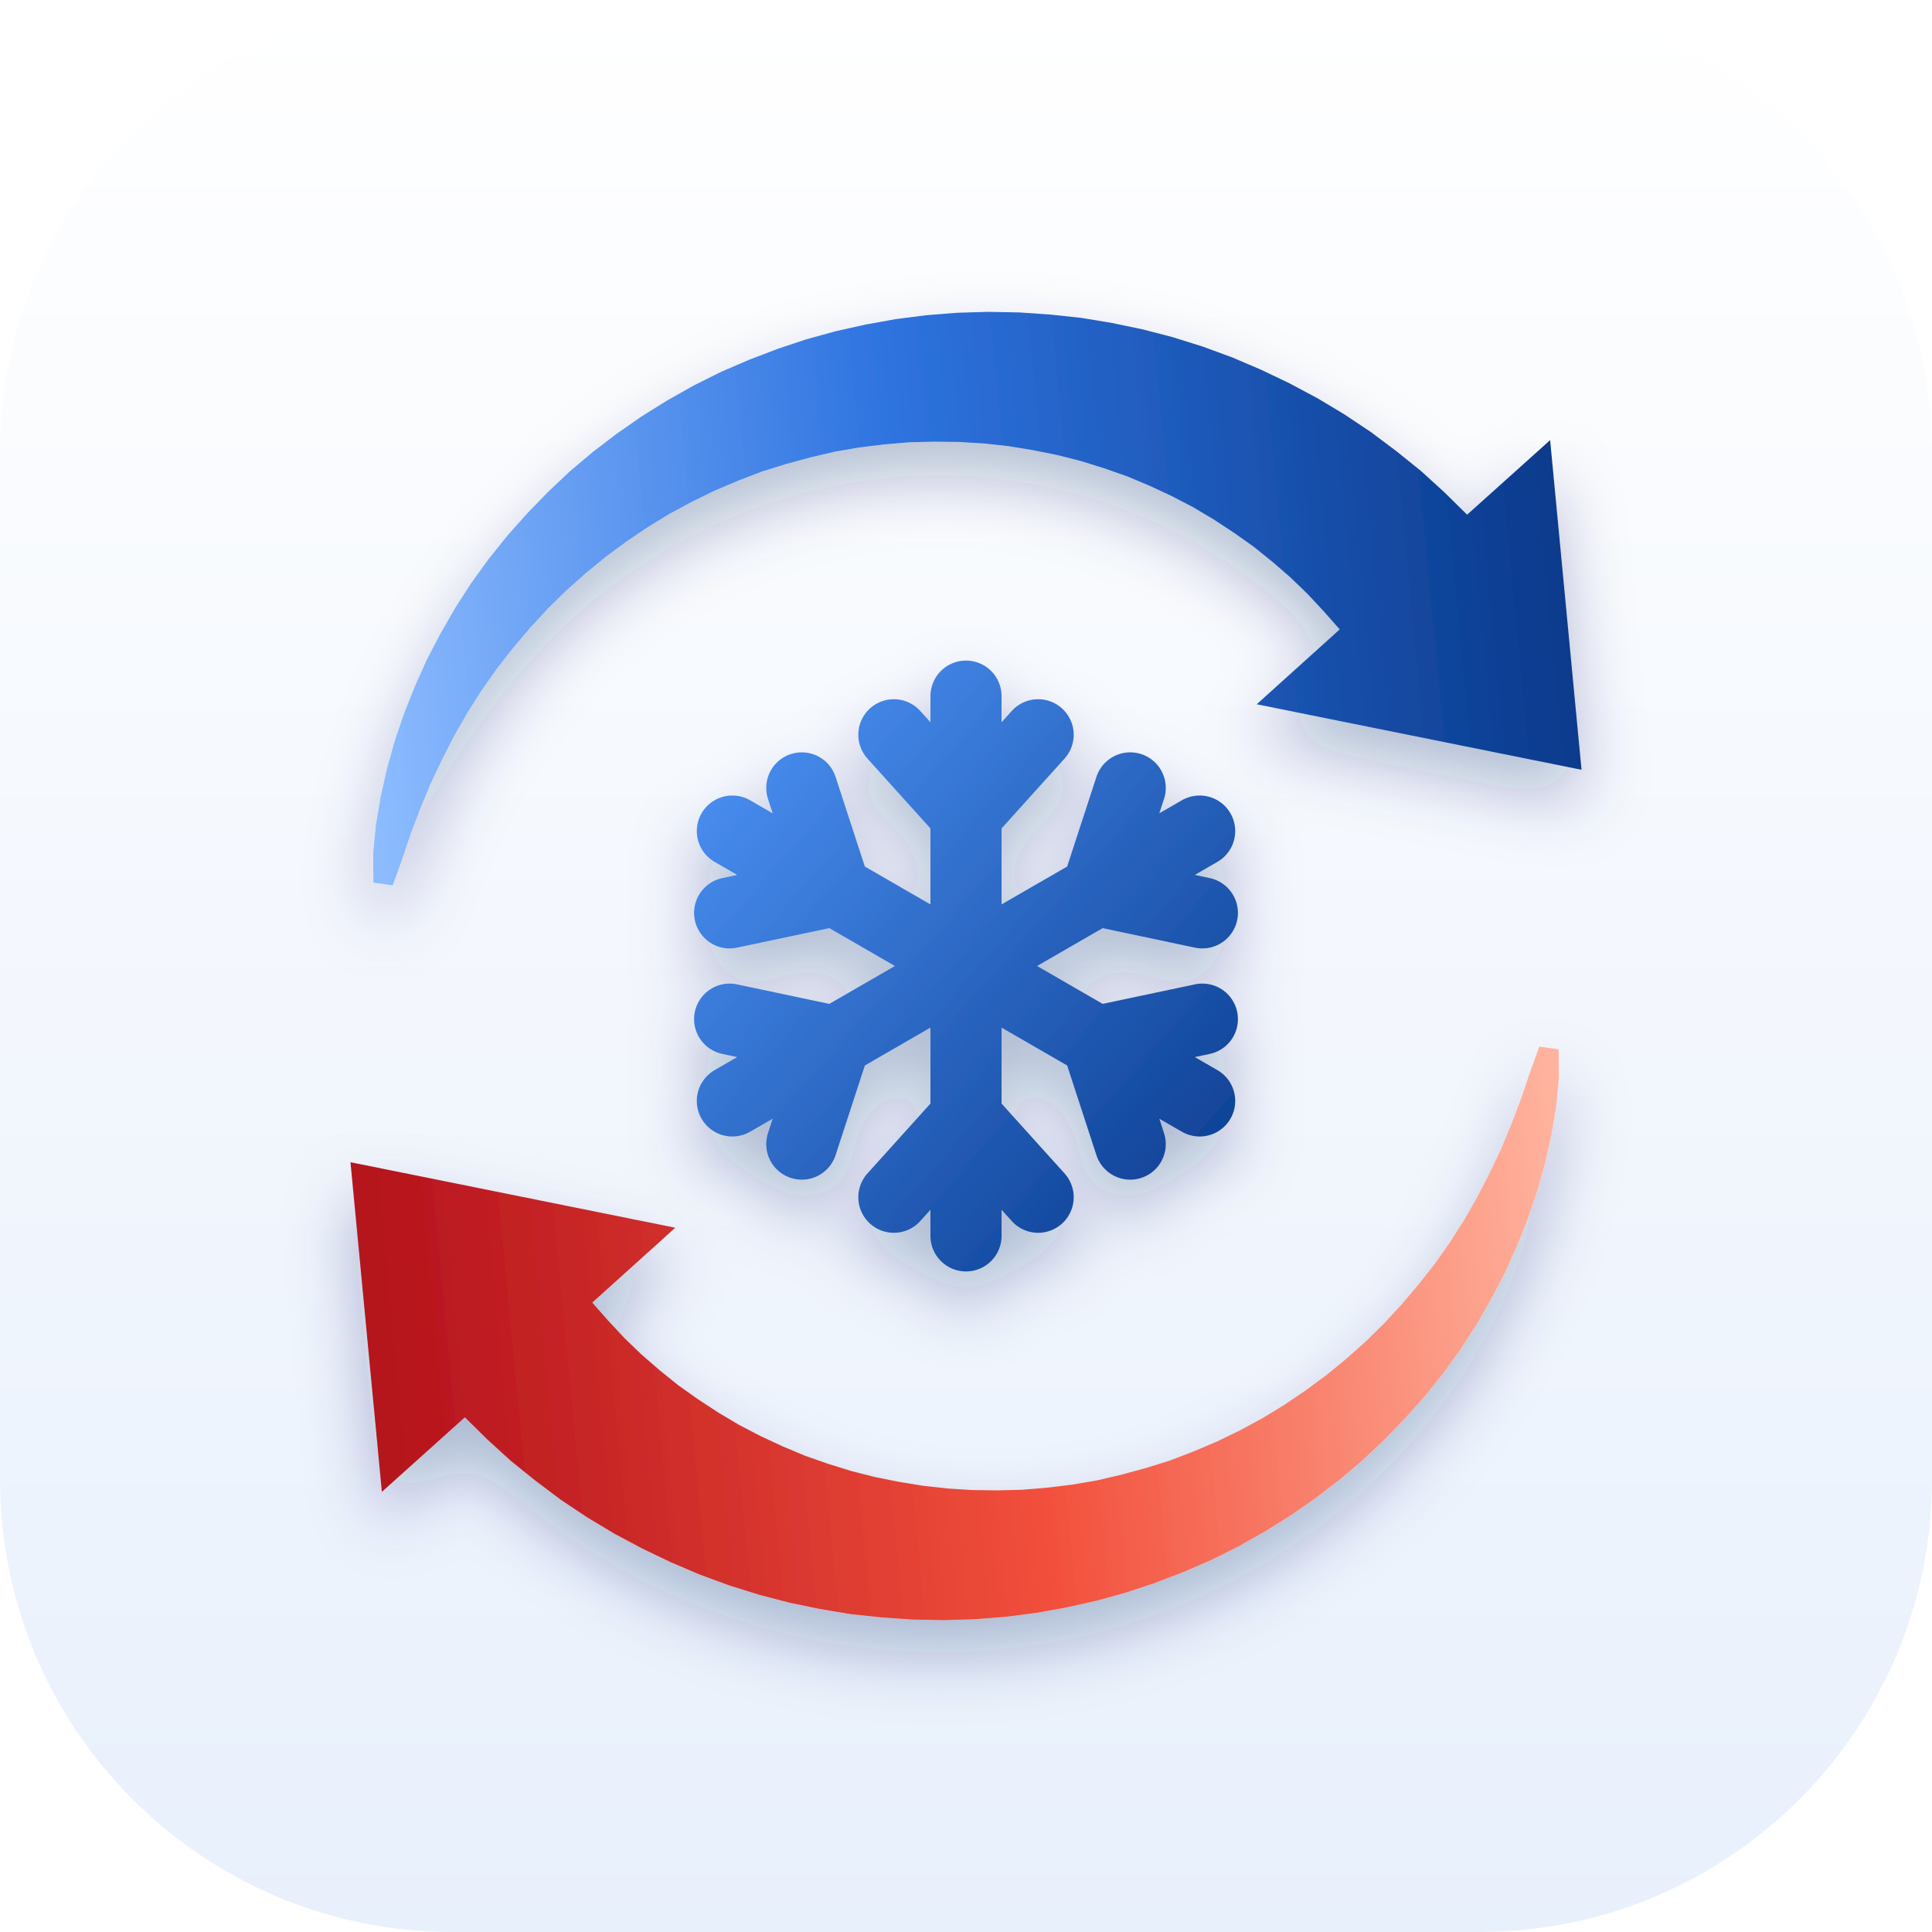
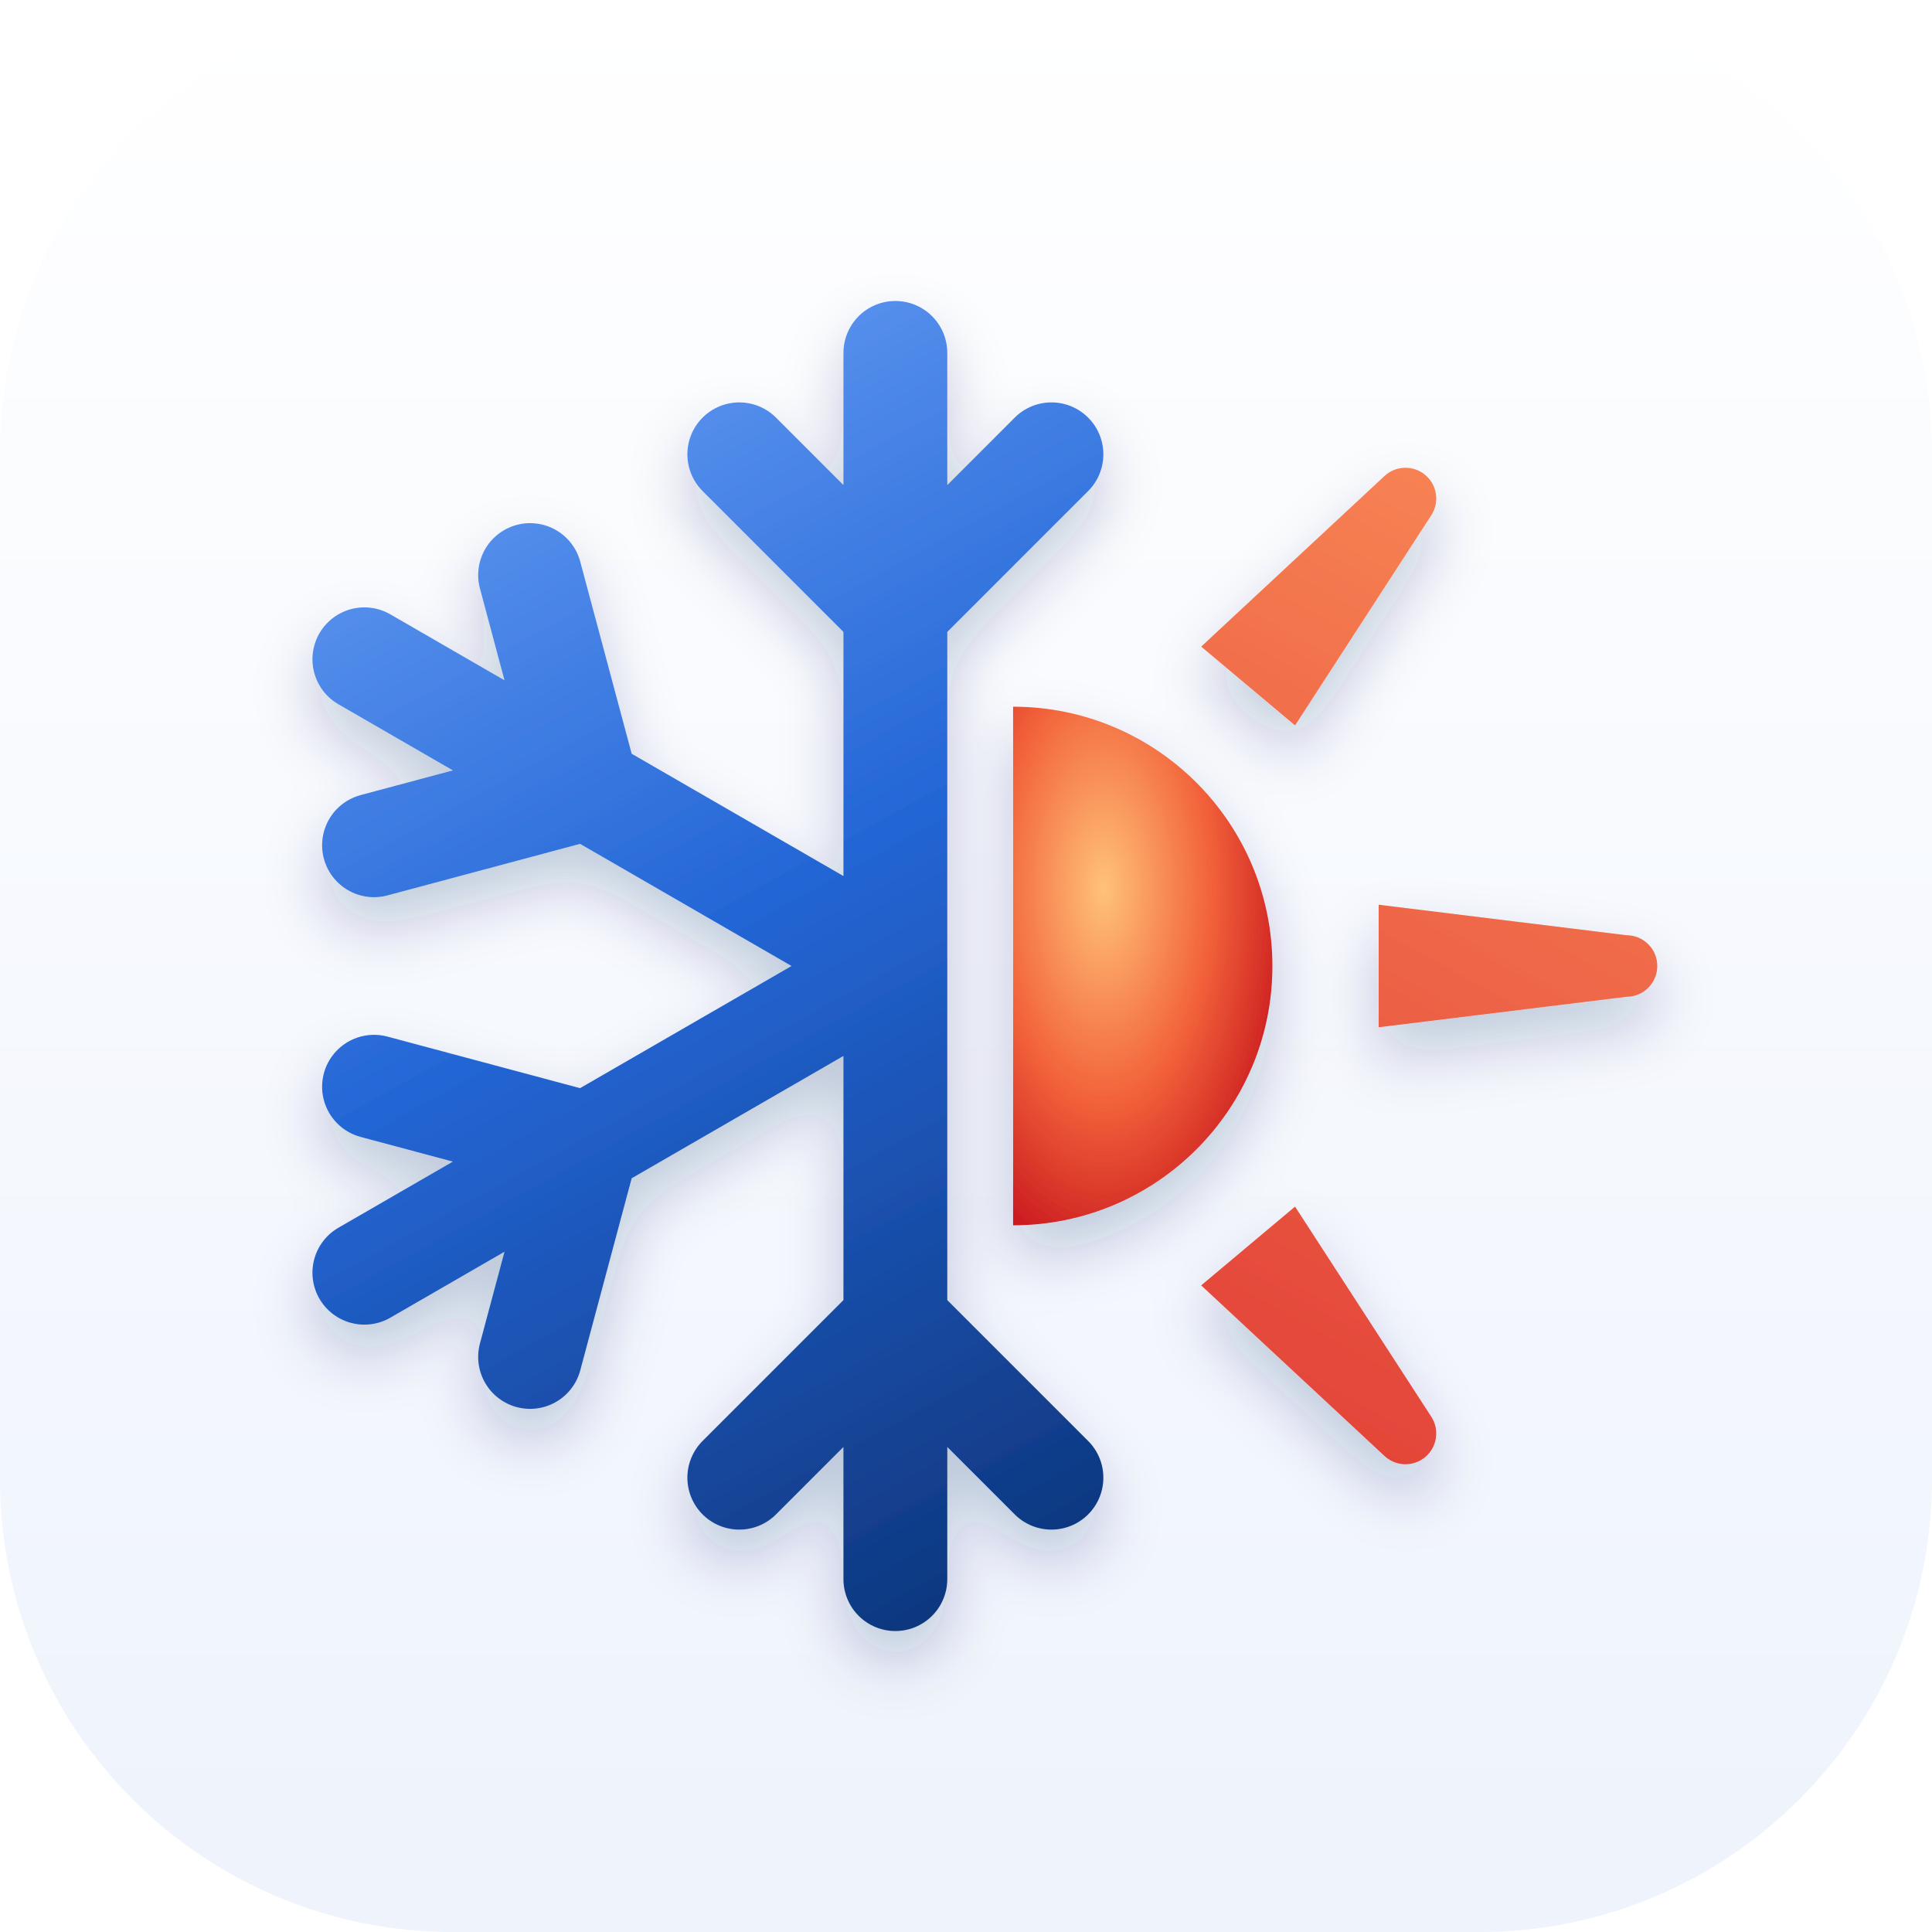
<svg xmlns="http://www.w3.org/2000/svg" viewBox="0 0 64 64" width="256" height="256">
  <defs>
    <linearGradient id="bg" x1="0" y1="0" x2="0" y2="1">
      <stop offset="0" stop-color="#FFFFFF" />
-       <stop offset="1" stop-color="#E8F0FC" />
+       <stop offset="1" stop-color="#EEF3FC" />
    </linearGradient>
  </defs>
  <rect width="64" height="64" rx="15" fill="url(#bg)" />
  <defs>
-     <linearGradient id="mb" gradientUnits="userSpaceOnUse" x1="12.7" y1="29.3" x2="52.4" y2="25.5">
-       <stop offset="0" stop-color="#8CBBFF" />
-       <stop offset=".45" stop-color="#2F74E0" />
-       <stop offset="1" stop-color="#0A3A8C" />
+     <linearGradient id="mb" gradientUnits="userSpaceOnUse" x1="7" y1="7" x2="34.5" y2="57">
+       <stop offset="0" stop-color="#7FB2FF" />
+       <stop offset=".5" stop-color="#2466D6" />
+       <stop offset="1" stop-color="#0A2E6E" />
    </linearGradient>
-     <linearGradient id="mr" gradientUnits="userSpaceOnUse" x1="51.3" y1="34.7" x2="11.6" y2="38.5">
-       <stop offset="0" stop-color="#FFB39E" />
-       <stop offset=".45" stop-color="#F2503C" />
-       <stop offset="1" stop-color="#B3121C" />
-     </linearGradient>
-     <linearGradient id="mf" x1="0" y1="0" x2="1" y2="1">
-       <stop offset="0" stop-color="#4C92F5" />
-       <stop offset="1" stop-color="#0B3D91" />
+     <radialGradient id="ms" cx=".35" cy=".35" r=".75">
+       <stop offset="0" stop-color="#FFC27A" />
+       <stop offset=".55" stop-color="#F2623A" />
+       <stop offset="1" stop-color="#C8161E" />
+     </radialGradient>
+     <linearGradient id="mr" gradientUnits="userSpaceOnUse" x1="57" y1="7" x2="29.5" y2="57">
+       <stop offset="0" stop-color="#FF9B5E" />
+       <stop offset="1" stop-color="#D9252B" />
    </linearGradient>
    <linearGradient id="mw" x1="0" y1="0" x2="0" y2="1">
-       <stop offset="0" stop-color="#1E5CC8" />
-       <stop offset="1" stop-color="#0A2E6E" />
+       <stop offset="0" stop-color="#1D5BC6" />
+       <stop offset="1" stop-color="#0A2B66" />
    </linearGradient>
    <linearGradient id="mt" x1="0" y1="0" x2="0" y2="1">
-       <stop offset="0" stop-color="#FF6A55" />
+       <stop offset="0" stop-color="#FF6A4D" />
      <stop offset="1" stop-color="#C4141D" />
    </linearGradient>
-     <filter id="ms" x="-20%" y="-20%" width="140%" height="150%">
-       <feDropShadow dx="0" dy="1.1" stdDeviation="1.1" flood-color="#0B2A66" flood-opacity="0.28" />
+     <filter id="mf" x="-20%" y="-20%" width="140%" height="150%">
+       <feDropShadow dx="0" dy="1" stdDeviation="1" flood-color="#0B2A66" flood-opacity="0.22" />
    </filter>
  </defs>
-   <g filter="url(#ms)">
-     <path d="M12.37 29.24L12.36 28.29L12.45 27.34L12.61 26.39L12.82 25.46L13.08 24.53L13.39 23.62L13.75 22.72L14.15 21.83L14.60 20.97L15.09 20.12L15.62 19.30L16.20 18.50L16.81 17.74L17.47 17.00L18.16 16.29L18.88 15.61L19.64 14.97L20.44 14.36L21.26 13.79L22.11 13.26L22.98 12.77L23.88 12.32L24.81 11.92L25.75 11.56L26.71 11.24L27.69 10.97L28.68 10.75L29.68 10.57L30.70 10.44L31.72 10.36L32.74 10.33L33.77 10.35L34.79 10.42L35.82 10.53L36.84 10.70L37.85 10.91L38.85 11.17L39.84 11.48L40.82 11.84L41.78 12.25L42.72 12.70L43.64 13.19L44.54 13.73L45.41 14.31L46.25 14.94L47.07 15.60L47.85 16.31L48.60 17.05L51.35 14.58L52.39 25.50L41.63 23.33L44.38 20.85L43.86 20.26L43.32 19.68L42.75 19.13L42.15 18.61L41.53 18.11L40.88 17.65L40.21 17.21L39.52 16.80L38.81 16.43L38.08 16.09L37.34 15.78L36.57 15.51L35.80 15.27L35.01 15.07L34.21 14.91L33.41 14.78L32.59 14.69L31.77 14.64L30.95 14.63L30.13 14.65L29.30 14.72L28.48 14.82L27.66 14.96L26.85 15.15L26.04 15.37L25.24 15.62L24.46 15.92L23.68 16.25L22.92 16.62L22.18 17.02L21.46 17.46L20.75 17.94L20.06 18.45L19.40 18.99L18.76 19.56L18.14 20.17L17.56 20.80L17.00 21.46L16.46 22.15L15.96 22.86L15.49 23.60L15.05 24.37L14.65 25.15L14.27 25.95L13.93 26.77L13.61 27.61L13.32 28.47L13.01 29.33Z" fill="url(#mb)" />
-     <path d="M51.63 34.76L51.64 35.71L51.55 36.66L51.39 37.61L51.18 38.54L50.92 39.47L50.61 40.38L50.25 41.28L49.85 42.17L49.40 43.03L48.91 43.88L48.38 44.70L47.80 45.50L47.19 46.26L46.53 47.00L45.84 47.71L45.12 48.39L44.36 49.03L43.56 49.64L42.74 50.21L41.89 50.74L41.02 51.23L40.12 51.68L39.19 52.08L38.25 52.44L37.29 52.76L36.31 53.03L35.32 53.25L34.32 53.43L33.30 53.56L32.28 53.64L31.26 53.67L30.23 53.65L29.21 53.58L28.18 53.47L27.16 53.30L26.15 53.09L25.15 52.83L24.16 52.52L23.18 52.16L22.22 51.75L21.28 51.30L20.36 50.81L19.46 50.27L18.59 49.69L17.75 49.06L16.93 48.40L16.15 47.69L15.40 46.95L12.65 49.42L11.61 38.50L22.37 40.67L19.62 43.15L20.14 43.74L20.68 44.32L21.25 44.87L21.85 45.39L22.47 45.89L23.12 46.35L23.79 46.79L24.48 47.20L25.19 47.57L25.92 47.91L26.66 48.22L27.43 48.49L28.20 48.73L28.99 48.93L29.79 49.09L30.59 49.22L31.41 49.31L32.23 49.36L33.05 49.37L33.87 49.35L34.70 49.28L35.52 49.18L36.34 49.04L37.15 48.85L37.96 48.63L38.76 48.38L39.54 48.08L40.32 47.75L41.08 47.38L41.82 46.98L42.54 46.54L43.25 46.06L43.94 45.55L44.60 45.01L45.24 44.44L45.86 43.83L46.44 43.20L47.00 42.54L47.54 41.85L48.04 41.14L48.51 40.40L48.95 39.63L49.35 38.85L49.73 38.05L50.07 37.23L50.39 36.39L50.68 35.53L50.99 34.67Z" fill="url(#mr)" />
-     <path d="M32.00 32.00L32.00 23.06M32.00 26.99L29.61 24.34M32.00 26.99L34.39 24.34M32.00 32.00L32.00 40.94M32.00 37.01L34.39 39.66M32.00 37.01L29.61 39.66M32.00 32.00L39.74 27.53M36.33 29.50L37.44 26.10M36.33 29.50L39.83 30.24M32.00 32.00L24.26 36.47M27.67 34.50L26.56 37.90M27.67 34.50L24.17 33.76M32.00 32.00L39.74 36.47M36.33 34.50L39.83 33.76M36.33 34.50L37.44 37.90M32.00 32.00L24.26 27.53M27.67 29.50L24.17 30.24M27.67 29.50L26.56 26.10" stroke="url(#mf)" stroke-width="2.356" stroke-linecap="round" fill="none" />
+   <g filter="url(#mf)">
+     <path d="M29.66 32.00L29.66 11.69M29.66 20.22L24.49 15.05M29.66 20.22L34.83 15.05M29.66 32.00L12.07 21.84M19.45 26.11L12.39 28.00M19.45 26.11L17.56 19.05M29.66 32.00L12.07 42.16M19.45 37.89L17.56 44.95M19.45 37.89L12.39 36.00M29.66 32.00L29.66 52.31M29.66 43.78L34.83 48.95M29.66 43.78L24.49 48.95" stroke="url(#mb)" stroke-width="3.44" stroke-linecap="round" stroke-linejoin="round" fill="none" />
+     <path d="M33.56 23.41A8.59 8.59 0 0 1 33.56 40.59Z" fill="url(#ms)" />
+     <path d="M39.79 21.42L45.84 15.79A1.02 1.02 0 0 1 47.40 17.09L42.90 24.03ZM45.67 29.97L53.88 30.98A1.02 1.02 0 0 1 53.88 33.02L45.67 34.03ZM42.90 39.97L47.40 46.91A1.02 1.02 0 0 1 45.84 48.21L39.79 42.58Z" fill="url(#mr)" />
  </g>
</svg>
